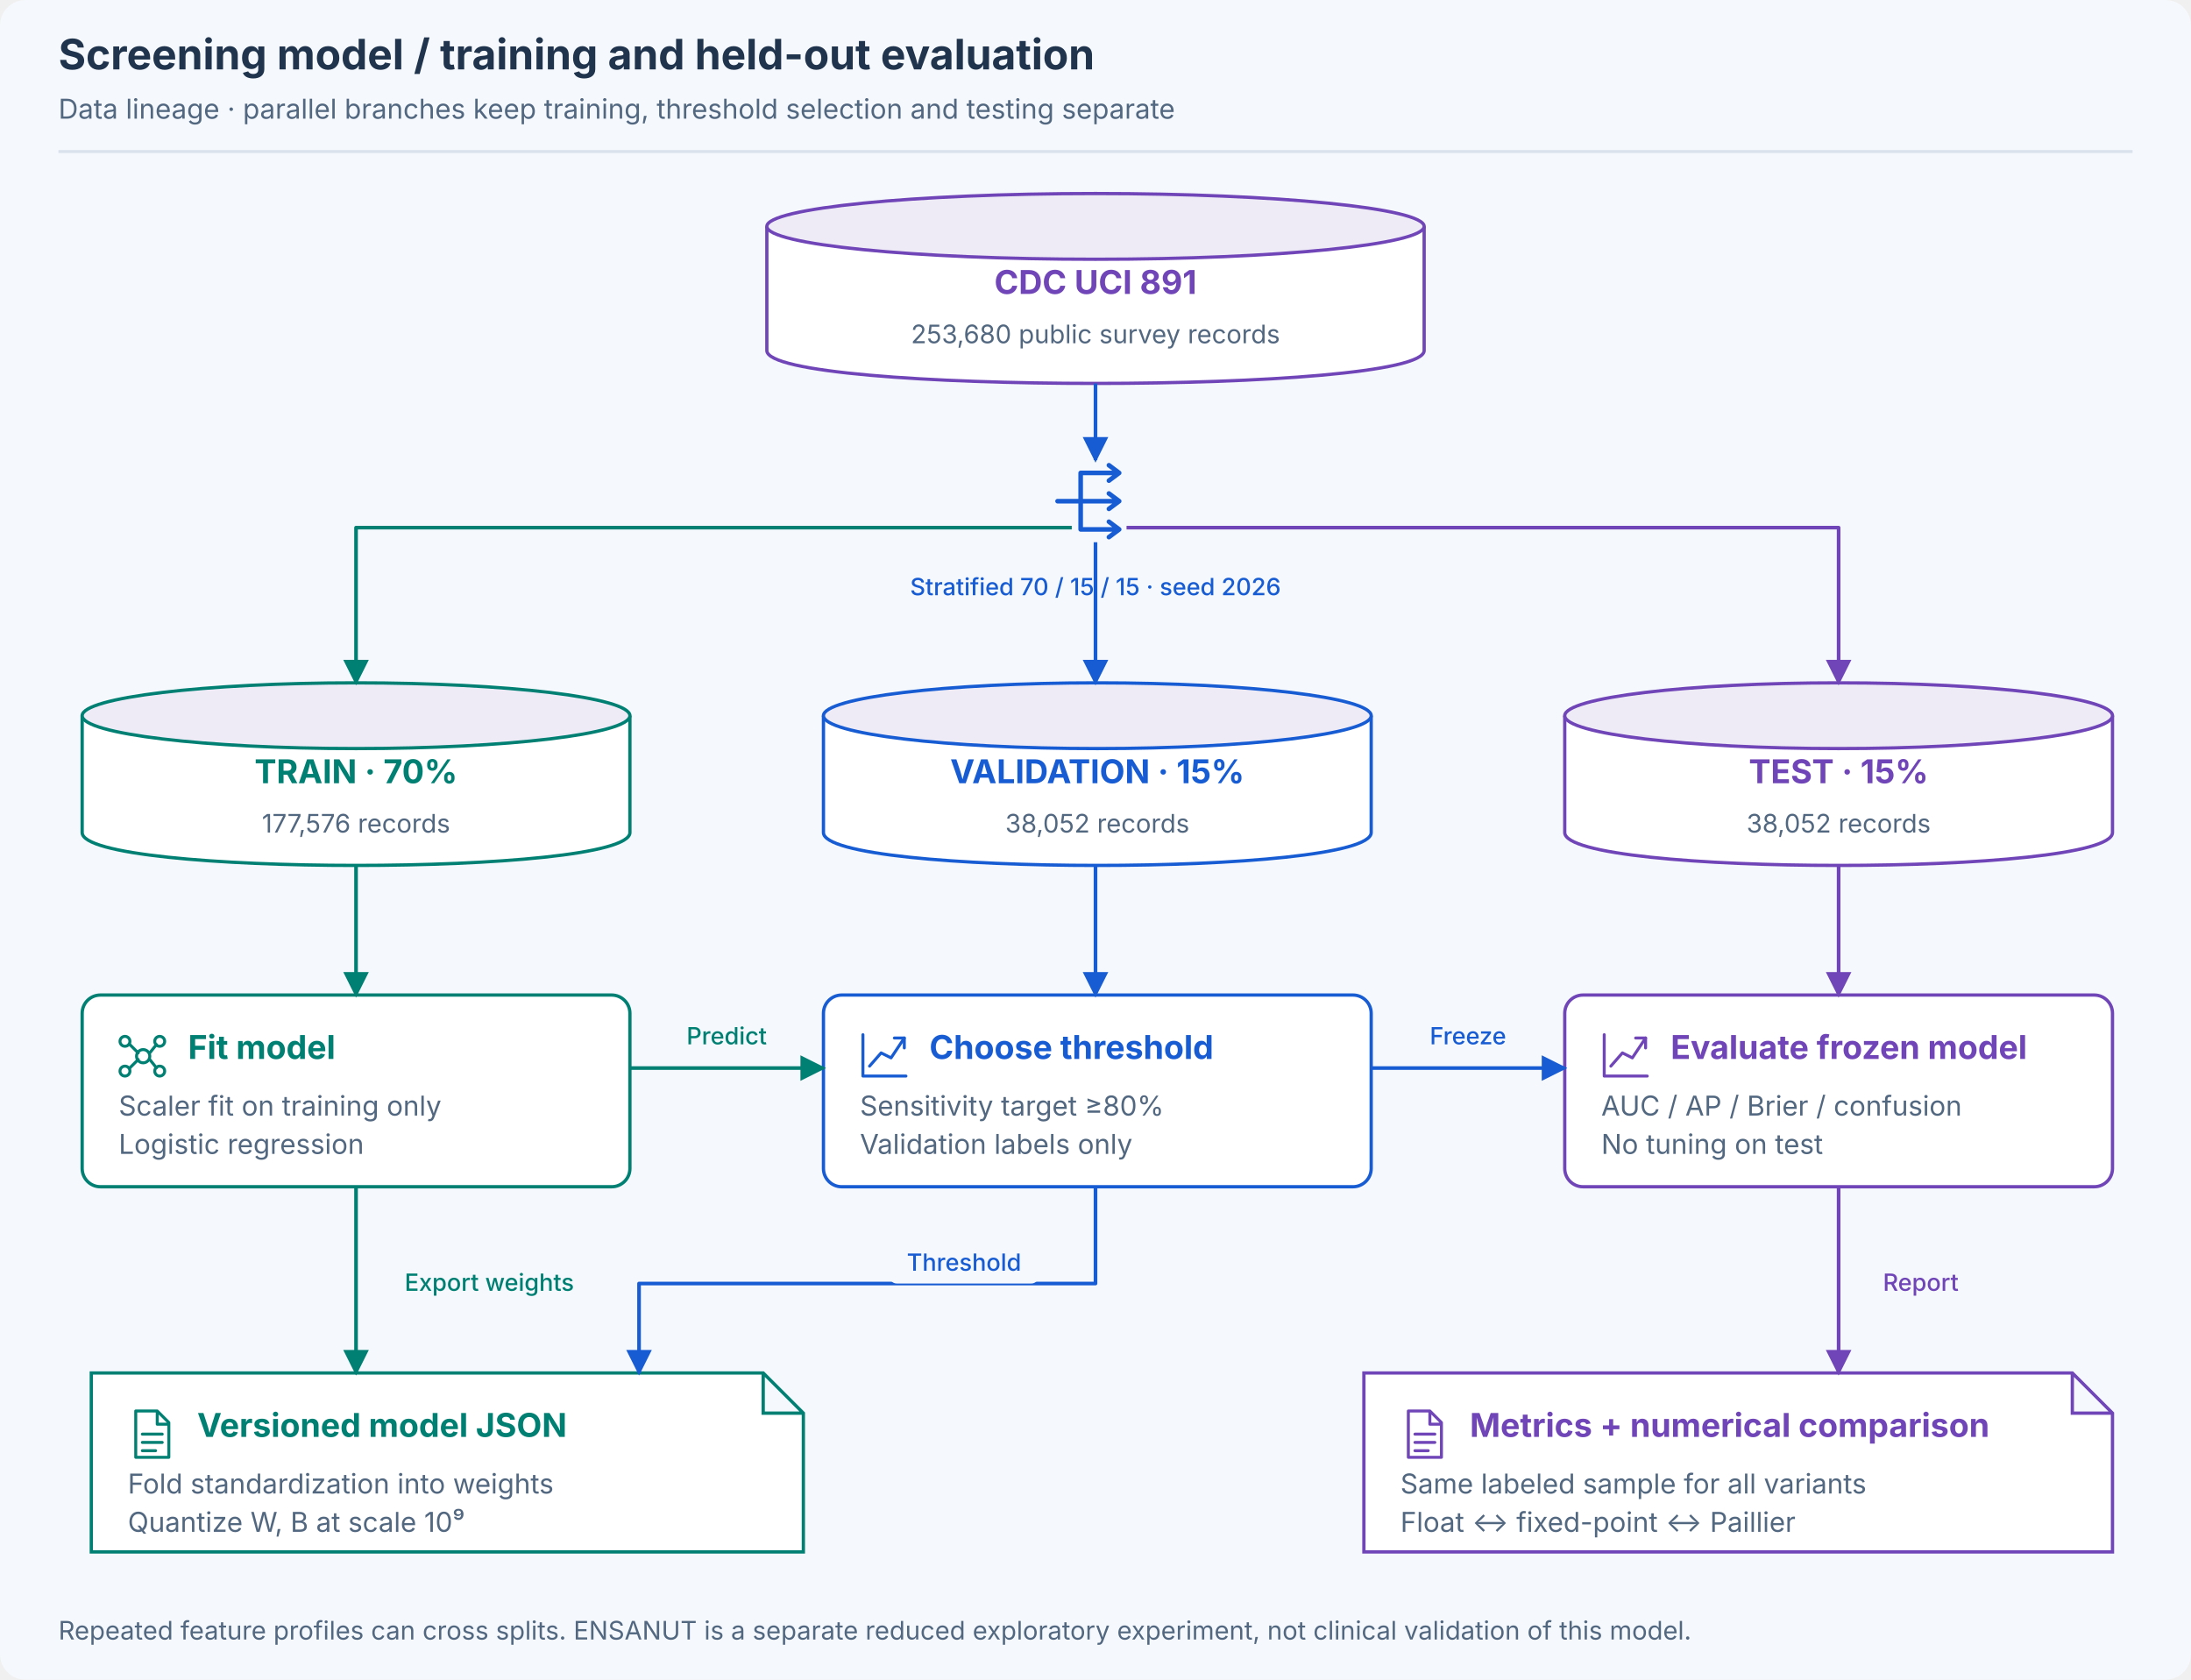
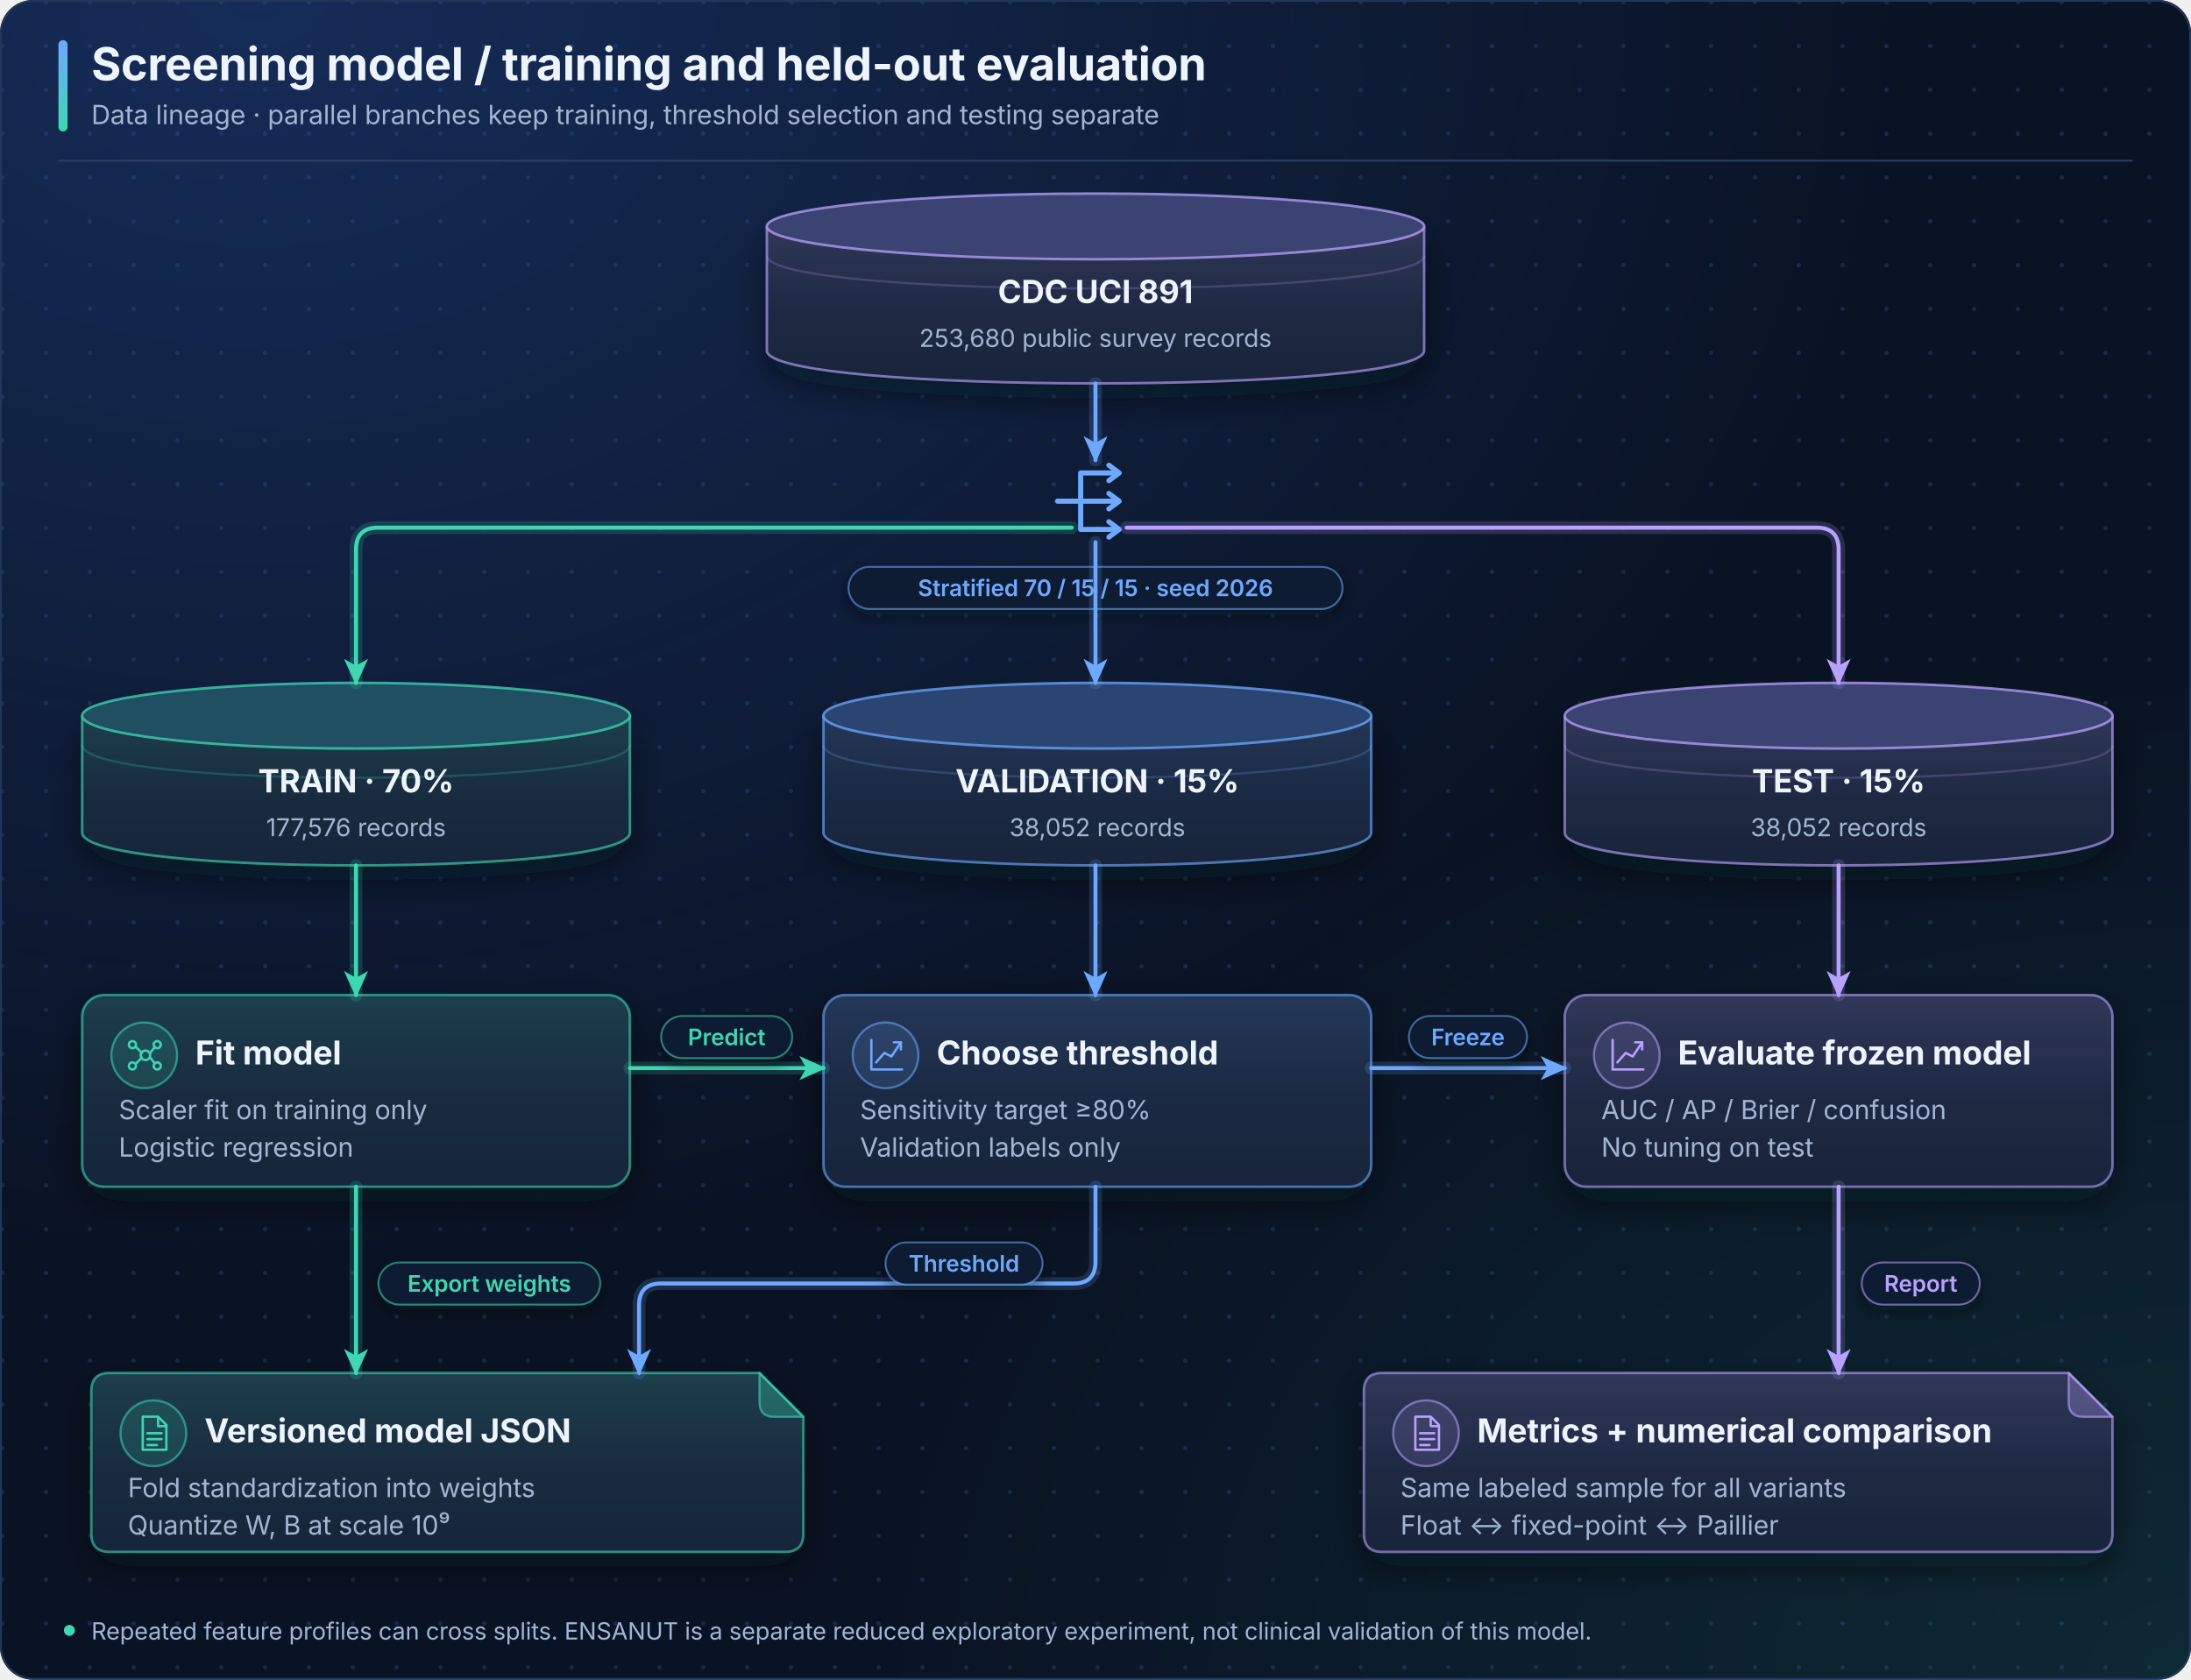
<svg xmlns="http://www.w3.org/2000/svg" viewBox="0 0 1200 920" role="img" aria-labelledby="title desc">
  <defs>
-     <marker id="a-blue" viewBox="0 0 10 10" refX="9" refY="5" markerWidth="7" markerHeight="7" orient="auto">
-       <path d="M0 0L10 5 0 10z" fill="#175cd3" />
-     </marker>
-     <marker id="a-teal" viewBox="0 0 10 10" refX="9" refY="5" markerWidth="7" markerHeight="7" orient="auto">
-       <path d="M0 0L10 5 0 10z" fill="#007f73" />
-     </marker>
-     <marker id="a-violet" viewBox="0 0 10 10" refX="9" refY="5" markerWidth="7" markerHeight="7" orient="auto">
-       <path d="M0 0L10 5 0 10z" fill="#7045b7" />
-     </marker>
-     <marker id="a-amber" viewBox="0 0 10 10" refX="9" refY="5" markerWidth="7" markerHeight="7" orient="auto">
-       <path d="M0 0L10 5 0 10z" fill="#a94f09" />
-     </marker>
-     <marker id="a-red" viewBox="0 0 10 10" refX="9" refY="5" markerWidth="7" markerHeight="7" orient="auto">
-       <path d="M0 0L10 5 0 10z" fill="#ba3544" />
-     </marker>
-     <marker id="a-ink" viewBox="0 0 10 10" refX="9" refY="5" markerWidth="7" markerHeight="7" orient="auto">
-       <path d="M0 0L10 5 0 10z" fill="#20344d" />
-     </marker>
+     <marker id="a-blue" viewBox="0 0 12 12" refX="10" refY="6" markerWidth="8" markerHeight="8" orient="auto-start-reverse">
+       <path d="M1 1.5L11 6 1 10.5 3.6 6z" fill="#6ea8ff" />
+     </marker>
+     <linearGradient id="t-blue" x1="0" y1="0" x2="0" y2="1">
+       <stop offset="0" stop-color="#6ea8ff" stop-opacity=".16" />
+       <stop offset=".55" stop-color="#6ea8ff" stop-opacity=".05" />
+       <stop offset="1" stop-color="#6ea8ff" stop-opacity=".02" />
+     </linearGradient>
+     <linearGradient id="e-blue" x1="0" y1="0" x2="1" y2="0">
+       <stop offset="0" stop-color="#6ea8ff" stop-opacity=".95" />
+       <stop offset="1" stop-color="#6ea8ff" stop-opacity=".55" />
+     </linearGradient>
+     <marker id="a-teal" viewBox="0 0 12 12" refX="10" refY="6" markerWidth="8" markerHeight="8" orient="auto-start-reverse">
+       <path d="M1 1.5L11 6 1 10.5 3.6 6z" fill="#3fd6b4" />
+     </marker>
+     <linearGradient id="t-teal" x1="0" y1="0" x2="0" y2="1">
+       <stop offset="0" stop-color="#3fd6b4" stop-opacity=".16" />
+       <stop offset=".55" stop-color="#3fd6b4" stop-opacity=".05" />
+       <stop offset="1" stop-color="#3fd6b4" stop-opacity=".02" />
+     </linearGradient>
+     <linearGradient id="e-teal" x1="0" y1="0" x2="1" y2="0">
+       <stop offset="0" stop-color="#3fd6b4" stop-opacity=".95" />
+       <stop offset="1" stop-color="#3fd6b4" stop-opacity=".55" />
+     </linearGradient>
+     <marker id="a-violet" viewBox="0 0 12 12" refX="10" refY="6" markerWidth="8" markerHeight="8" orient="auto-start-reverse">
+       <path d="M1 1.5L11 6 1 10.5 3.6 6z" fill="#b8a2ff" />
+     </marker>
+     <linearGradient id="t-violet" x1="0" y1="0" x2="0" y2="1">
+       <stop offset="0" stop-color="#b8a2ff" stop-opacity=".16" />
+       <stop offset=".55" stop-color="#b8a2ff" stop-opacity=".05" />
+       <stop offset="1" stop-color="#b8a2ff" stop-opacity=".02" />
+     </linearGradient>
+     <linearGradient id="e-violet" x1="0" y1="0" x2="1" y2="0">
+       <stop offset="0" stop-color="#b8a2ff" stop-opacity=".95" />
+       <stop offset="1" stop-color="#b8a2ff" stop-opacity=".55" />
+     </linearGradient>
+     <marker id="a-amber" viewBox="0 0 12 12" refX="10" refY="6" markerWidth="8" markerHeight="8" orient="auto-start-reverse">
+       <path d="M1 1.5L11 6 1 10.5 3.6 6z" fill="#ffb65c" />
+     </marker>
+     <linearGradient id="t-amber" x1="0" y1="0" x2="0" y2="1">
+       <stop offset="0" stop-color="#ffb65c" stop-opacity=".16" />
+       <stop offset=".55" stop-color="#ffb65c" stop-opacity=".05" />
+       <stop offset="1" stop-color="#ffb65c" stop-opacity=".02" />
+     </linearGradient>
+     <linearGradient id="e-amber" x1="0" y1="0" x2="1" y2="0">
+       <stop offset="0" stop-color="#ffb65c" stop-opacity=".95" />
+       <stop offset="1" stop-color="#ffb65c" stop-opacity=".55" />
+     </linearGradient>
+     <marker id="a-red" viewBox="0 0 12 12" refX="10" refY="6" markerWidth="8" markerHeight="8" orient="auto-start-reverse">
+       <path d="M1 1.5L11 6 1 10.5 3.6 6z" fill="#ff7088" />
+     </marker>
+     <linearGradient id="t-red" x1="0" y1="0" x2="0" y2="1">
+       <stop offset="0" stop-color="#ff7088" stop-opacity=".16" />
+       <stop offset=".55" stop-color="#ff7088" stop-opacity=".05" />
+       <stop offset="1" stop-color="#ff7088" stop-opacity=".02" />
+     </linearGradient>
+     <linearGradient id="e-red" x1="0" y1="0" x2="1" y2="0">
+       <stop offset="0" stop-color="#ff7088" stop-opacity=".95" />
+       <stop offset="1" stop-color="#ff7088" stop-opacity=".55" />
+     </linearGradient>
+     <marker id="a-ink" viewBox="0 0 12 12" refX="10" refY="6" markerWidth="8" markerHeight="8" orient="auto-start-reverse">
+       <path d="M1 1.5L11 6 1 10.5 3.6 6z" fill="#eef4fd" />
+     </marker>
+     <linearGradient id="t-ink" x1="0" y1="0" x2="0" y2="1">
+       <stop offset="0" stop-color="#eef4fd" stop-opacity=".16" />
+       <stop offset=".55" stop-color="#eef4fd" stop-opacity=".05" />
+       <stop offset="1" stop-color="#eef4fd" stop-opacity=".02" />
+     </linearGradient>
+     <linearGradient id="e-ink" x1="0" y1="0" x2="1" y2="0">
+       <stop offset="0" stop-color="#eef4fd" stop-opacity=".95" />
+       <stop offset="1" stop-color="#eef4fd" stop-opacity=".55" />
+     </linearGradient>
+     <filter id="sh" x="-20%" y="-20%" width="140%" height="160%">
+       <feDropShadow dx="0" dy="8" stdDeviation="10" flood-color="#000814" flood-opacity=".55" />
+     </filter>
+     <filter id="sh-s" x="-20%" y="-30%" width="140%" height="180%">
+       <feDropShadow dx="0" dy="3" stdDeviation="4" flood-color="#000814" flood-opacity=".5" />
+     </filter>
+     <pattern id="grid" width="24" height="24" patternUnits="userSpaceOnUse">
+       <circle cx="1.2" cy="1.2" r="1.2" fill="#1b2b49" />
+     </pattern>
+     <radialGradient id="glow" cx="12%" cy="0%" r="75%">
+       <stop offset="0" stop-color="#2a5bb8" stop-opacity=".35" />
+       <stop offset="1" stop-color="#2a5bb8" stop-opacity="0" />
+     </radialGradient>
+     <radialGradient id="glow2" cx="100%" cy="100%" r="60%">
+       <stop offset="0" stop-color="#1f8f7c" stop-opacity=".18" />
+       <stop offset="1" stop-color="#1f8f7c" stop-opacity="0" />
+     </radialGradient>
+     <linearGradient id="accent" x1="0" y1="0" x2="0" y2="1">
+       <stop offset="0" stop-color="#6ea8ff" />
+       <stop offset="1" stop-color="#3fd6b4" />
+     </linearGradient>
  </defs>
-   <rect width="1200" height="100%" rx="14" fill="#f5f8fc" />
-   <style>text{font-family:Inter,ui-sans-serif,system-ui,-apple-system,sans-serif} .mono{font-family:ui-monospace,SFMono-Regular,Consolas,monospace}</style>
-   <text x="32" y="38" font-size="23" fill="#20344d" text-anchor="start" font-weight="700">Screening model / training and held-out evaluation</text>
-   <text x="32" y="65" font-size="15" fill="#526780" text-anchor="start" font-weight="400">Data lineage · parallel branches keep training, threshold selection and testing separate</text>
-   <path d="M32 83L1168 83" stroke="#d9e2ed" stroke-width="1.6" fill="none" />
-   <g class="node">
-     <path d="M420 124V192C420 216 780 216 780 192V124" fill="white" stroke="#7045b7" stroke-width="1.8" />
-     <ellipse cx="600.0" cy="124" rx="180.0" ry="18" fill="#eeebf7" stroke="#7045b7" stroke-width="1.8" />
-     <text x="600.0" y="161" font-size="18" fill="#7045b7" text-anchor="middle" font-weight="650">CDC UCI 891</text>
-     <text x="600.0" y="188" font-size="14" fill="#526780" text-anchor="middle" font-weight="400">253,680 public survey records</text>
-   </g>
-   <g transform="translate(575 252) scale(1.40625)" fill="none" stroke="#175cd3" stroke-width="1.8" stroke-linecap="round" stroke-linejoin="round">
+   <style>text{font-family:Inter,"SF Pro Text",ui-sans-serif,system-ui,-apple-system,"Segoe UI",sans-serif;letter-spacing:-.005em} .mono{font-family:"JetBrains Mono",ui-monospace,SFMono-Regular,Consolas,monospace;letter-spacing:0} .caps{letter-spacing:.09em}</style>
+   <rect width="1200" height="920" rx="18" fill="#0a1324" />
+   <rect width="1200" height="920" rx="18" fill="url(#grid)" opacity=".9" />
+   <rect width="1200" height="920" rx="18" fill="url(#glow)" />
+   <rect width="1200" height="920" rx="18" fill="url(#glow2)" />
+   <rect x=".5" y=".5" width="1199" height="919" rx="18" fill="none" stroke="#22365a" />
+   <rect x="32" y="22" width="5" height="50" rx="2.5" fill="url(#accent)" />
+   <text x="50" y="44" font-size="25" fill="#eef4fd" text-anchor="start" font-weight="750">Screening model / training and held-out evaluation</text>
+   <text x="50" y="68" font-size="14.5" fill="#a3b5d1" text-anchor="start" font-weight="400">Data lineage · parallel branches keep training, threshold selection and testing separate</text>
+   <path d="M32 88H1168" stroke="#2b3f63" stroke-width="1" />
+   <g class="node">
+     <path d="M420 124V192C420 216 780 216 780 192V124" fill="#122039" filter="url(#sh)" />
+     <path d="M420 124V192C420 216 780 216 780 192V124" fill="url(#t-violet)" stroke="#b8a2ff" stroke-opacity=".65" stroke-width="1.4" />
+     <path d="M420 140C420 164 780 164 780 140" fill="none" stroke="#b8a2ff" stroke-opacity=".22" stroke-width="1.2" />
+     <ellipse cx="600.0" cy="124" rx="180.0" ry="18" fill="#18294a" />
+     <ellipse cx="600.0" cy="124" rx="180.0" ry="18" fill="#b8a2ff" fill-opacity=".22" stroke="#b8a2ff" stroke-opacity=".75" stroke-width="1.4" />
+     <text x="600.0" y="166" font-size="17.5" fill="#eef4fd" text-anchor="middle" font-weight="700">CDC UCI 891</text>
+     <text x="600.0" y="190.0" font-size="13.5" fill="#a3b5d1" text-anchor="middle" font-weight="400">253,680 public survey records</text>
+   </g>
+   <g transform="translate(575 252) scale(1.40625)" fill="none" stroke="#6ea8ff" stroke-width="2" stroke-linecap="round" stroke-linejoin="round">
    <path d="M3 16h9m0 0V5h15m-15 11h15m-15 0v11h15M23 2l4 3-4 3m0 5 4 3-4 3m0 5 4 3-4 3" />
  </g>
-   <rect x="464.25" y="311" width="271.5" height="22" rx="4" fill="#f5f8fc" />
-   <text x="600" y="326" font-size="13" fill="#175cd3" text-anchor="middle" font-weight="550">Stratified 70 / 15 / 15 · seed 2026</text>
-   <g class="node">
-     <path d="M45 392V456C45 480 345 480 345 456V392" fill="white" stroke="#007f73" stroke-width="1.8" />
-     <ellipse cx="195.0" cy="392" rx="150.0" ry="18" fill="#eeebf7" stroke="#007f73" stroke-width="1.8" />
-     <text x="195.0" y="429" font-size="18" fill="#007f73" text-anchor="middle" font-weight="650">TRAIN · 70%</text>
-     <text x="195.0" y="456" font-size="14" fill="#526780" text-anchor="middle" font-weight="400">177,576 records</text>
-   </g>
-   <g class="node">
-     <path d="M451 392V456C451 480 751 480 751 456V392" fill="white" stroke="#175cd3" stroke-width="1.8" />
-     <ellipse cx="601.0" cy="392" rx="150.0" ry="18" fill="#eeebf7" stroke="#175cd3" stroke-width="1.8" />
-     <text x="601.0" y="429" font-size="18" fill="#175cd3" text-anchor="middle" font-weight="650">VALIDATION · 15%</text>
-     <text x="601.0" y="456" font-size="14" fill="#526780" text-anchor="middle" font-weight="400">38,052 records</text>
-   </g>
-   <g class="node">
-     <path d="M857 392V456C857 480 1157 480 1157 456V392" fill="white" stroke="#7045b7" stroke-width="1.8" />
-     <ellipse cx="1007.0" cy="392" rx="150.0" ry="18" fill="#eeebf7" stroke="#7045b7" stroke-width="1.8" />
-     <text x="1007.0" y="429" font-size="18" fill="#7045b7" text-anchor="middle" font-weight="650">TEST · 15%</text>
-     <text x="1007.0" y="456" font-size="14" fill="#526780" text-anchor="middle" font-weight="400">38,052 records</text>
-   </g>
-   <g class="node">
-     <rect x="45" y="545" width="300" height="105" rx="10" fill="white" stroke="#007f73" stroke-width="1.8" />
-     <g transform="translate(63 564) scale(0.90625)" fill="none" stroke="#007f73" stroke-width="1.8" stroke-linecap="round" stroke-linejoin="round">
+   <rect x="464.75" y="310.5" width="270.5" height="23" rx="11.5" fill="#0d1a31" stroke="#6ea8ff" stroke-opacity=".55" filter="url(#sh-s)" />
+   <text x="600" y="326.5" font-size="12.5" fill="#6ea8ff" text-anchor="middle" font-weight="620">Stratified 70 / 15 / 15 · seed 2026</text>
+   <g class="node">
+     <path d="M45 392V456C45 480 345 480 345 456V392" fill="#122039" filter="url(#sh)" />
+     <path d="M45 392V456C45 480 345 480 345 456V392" fill="url(#t-teal)" stroke="#3fd6b4" stroke-opacity=".65" stroke-width="1.4" />
+     <path d="M45 408C45 432 345 432 345 408" fill="none" stroke="#3fd6b4" stroke-opacity=".22" stroke-width="1.2" />
+     <ellipse cx="195.0" cy="392" rx="150.0" ry="18" fill="#18294a" />
+     <ellipse cx="195.0" cy="392" rx="150.0" ry="18" fill="#3fd6b4" fill-opacity=".22" stroke="#3fd6b4" stroke-opacity=".75" stroke-width="1.4" />
+     <text x="195.0" y="434" font-size="17.5" fill="#eef4fd" text-anchor="middle" font-weight="700">TRAIN · 70%</text>
+     <text x="195.0" y="458.0" font-size="13.5" fill="#a3b5d1" text-anchor="middle" font-weight="400">177,576 records</text>
+   </g>
+   <g class="node">
+     <path d="M451 392V456C451 480 751 480 751 456V392" fill="#122039" filter="url(#sh)" />
+     <path d="M451 392V456C451 480 751 480 751 456V392" fill="url(#t-blue)" stroke="#6ea8ff" stroke-opacity=".65" stroke-width="1.4" />
+     <path d="M451 408C451 432 751 432 751 408" fill="none" stroke="#6ea8ff" stroke-opacity=".22" stroke-width="1.2" />
+     <ellipse cx="601.0" cy="392" rx="150.0" ry="18" fill="#18294a" />
+     <ellipse cx="601.0" cy="392" rx="150.0" ry="18" fill="#6ea8ff" fill-opacity=".22" stroke="#6ea8ff" stroke-opacity=".75" stroke-width="1.4" />
+     <text x="601.0" y="434" font-size="17.5" fill="#eef4fd" text-anchor="middle" font-weight="700">VALIDATION · 15%</text>
+     <text x="601.0" y="458.0" font-size="13.5" fill="#a3b5d1" text-anchor="middle" font-weight="400">38,052 records</text>
+   </g>
+   <g class="node">
+     <path d="M857 392V456C857 480 1157 480 1157 456V392" fill="#122039" filter="url(#sh)" />
+     <path d="M857 392V456C857 480 1157 480 1157 456V392" fill="url(#t-violet)" stroke="#b8a2ff" stroke-opacity=".65" stroke-width="1.4" />
+     <path d="M857 408C857 432 1157 432 1157 408" fill="none" stroke="#b8a2ff" stroke-opacity=".22" stroke-width="1.2" />
+     <ellipse cx="1007.0" cy="392" rx="150.0" ry="18" fill="#18294a" />
+     <ellipse cx="1007.0" cy="392" rx="150.0" ry="18" fill="#b8a2ff" fill-opacity=".22" stroke="#b8a2ff" stroke-opacity=".75" stroke-width="1.4" />
+     <text x="1007.0" y="434" font-size="17.5" fill="#eef4fd" text-anchor="middle" font-weight="700">TEST · 15%</text>
+     <text x="1007.0" y="458.0" font-size="13.5" fill="#a3b5d1" text-anchor="middle" font-weight="400">38,052 records</text>
+   </g>
+   <g class="node">
+     <rect x="45" y="545" width="300" height="105" rx="12" fill="#122039" filter="url(#sh)" />
+     <rect x="45" y="545" width="300" height="105" rx="12" fill="url(#t-teal)" stroke="#3fd6b4" stroke-opacity=".6" stroke-width="1.4" />
+     <path d="M57 546.2H333" stroke="url(#e-teal)" stroke-width="2.6" stroke-linecap="round" />
+     <circle cx="79" cy="578" r="18" fill="#3fd6b4" fill-opacity=".14" stroke="#3fd6b4" stroke-opacity=".55" stroke-width="1.2" />
+     <g transform="translate(68.65 567.65) scale(0.646875)" fill="none" stroke="#3fd6b4" stroke-width="2" stroke-linecap="round" stroke-linejoin="round">
      <circle cx="6" cy="7" r="3" />
      <circle cx="6" cy="25" r="3" />
      <circle cx="17" cy="16" r="4" />
      <circle cx="27" cy="7" r="3" />
      <circle cx="27" cy="25" r="3" />
      <path d="M9 9l5 5M9 23l5-5m7-4 4-5m-4 9 4 5" />
    </g>
-     <text x="103" y="580" font-size="18" fill="#007f73" text-anchor="start" font-weight="650">Fit model</text>
-     <text x="65" y="611" font-size="15" fill="#526780" text-anchor="start" font-weight="400">Scaler fit on training only</text>
-     <text x="65" y="632" font-size="15" fill="#526780" text-anchor="start" font-weight="400">Logistic regression</text>
-   </g>
-   <g class="node">
-     <rect x="451" y="545" width="300" height="105" rx="10" fill="white" stroke="#175cd3" stroke-width="1.8" />
-     <g transform="translate(469 564) scale(0.90625)" fill="none" stroke="#175cd3" stroke-width="1.8" stroke-linecap="round" stroke-linejoin="round">
+     <text x="107" y="583" font-size="18" fill="#eef4fd" text-anchor="start" font-weight="680">Fit model</text>
+     <text x="65" y="613.0" font-size="14.5" fill="#a3b5d1" text-anchor="start" font-weight="400">Scaler fit on training only</text>
+     <text x="65" y="633.5" font-size="14.5" fill="#a3b5d1" text-anchor="start" font-weight="400">Logistic regression</text>
+   </g>
+   <g class="node">
+     <rect x="451" y="545" width="300" height="105" rx="12" fill="#122039" filter="url(#sh)" />
+     <rect x="451" y="545" width="300" height="105" rx="12" fill="url(#t-blue)" stroke="#6ea8ff" stroke-opacity=".6" stroke-width="1.4" />
+     <path d="M463 546.2H739" stroke="url(#e-blue)" stroke-width="2.6" stroke-linecap="round" />
+     <circle cx="485" cy="578" r="18" fill="#6ea8ff" fill-opacity=".14" stroke="#6ea8ff" stroke-opacity=".55" stroke-width="1.2" />
+     <g transform="translate(474.65 567.65) scale(0.646875)" fill="none" stroke="#6ea8ff" stroke-width="2" stroke-linecap="round" stroke-linejoin="round">
      <path d="M4 3v25h26M8 22l7-8 6 3 8-12" />
      <path d="M23 5h6v6" />
    </g>
-     <text x="509" y="580" font-size="18" fill="#175cd3" text-anchor="start" font-weight="650">Choose threshold</text>
-     <text x="471" y="611" font-size="15" fill="#526780" text-anchor="start" font-weight="400">Sensitivity target ≥80%</text>
-     <text x="471" y="632" font-size="15" fill="#526780" text-anchor="start" font-weight="400">Validation labels only</text>
-   </g>
-   <g class="node">
-     <rect x="857" y="545" width="300" height="105" rx="10" fill="white" stroke="#7045b7" stroke-width="1.8" />
-     <g transform="translate(875 564) scale(0.90625)" fill="none" stroke="#7045b7" stroke-width="1.8" stroke-linecap="round" stroke-linejoin="round">
+     <text x="513" y="583" font-size="18" fill="#eef4fd" text-anchor="start" font-weight="680">Choose threshold</text>
+     <text x="471" y="613.0" font-size="14.5" fill="#a3b5d1" text-anchor="start" font-weight="400">Sensitivity target ≥80%</text>
+     <text x="471" y="633.5" font-size="14.5" fill="#a3b5d1" text-anchor="start" font-weight="400">Validation labels only</text>
+   </g>
+   <g class="node">
+     <rect x="857" y="545" width="300" height="105" rx="12" fill="#122039" filter="url(#sh)" />
+     <rect x="857" y="545" width="300" height="105" rx="12" fill="url(#t-violet)" stroke="#b8a2ff" stroke-opacity=".6" stroke-width="1.4" />
+     <path d="M869 546.2H1145" stroke="url(#e-violet)" stroke-width="2.6" stroke-linecap="round" />
+     <circle cx="891" cy="578" r="18" fill="#b8a2ff" fill-opacity=".14" stroke="#b8a2ff" stroke-opacity=".55" stroke-width="1.2" />
+     <g transform="translate(880.65 567.65) scale(0.646875)" fill="none" stroke="#b8a2ff" stroke-width="2" stroke-linecap="round" stroke-linejoin="round">
      <path d="M4 3v25h26M8 22l7-8 6 3 8-12" />
      <path d="M23 5h6v6" />
    </g>
-     <text x="915" y="580" font-size="18" fill="#7045b7" text-anchor="start" font-weight="650">Evaluate frozen model</text>
-     <text x="877" y="611" font-size="15" fill="#526780" text-anchor="start" font-weight="400">AUC / AP / Brier / confusion</text>
-     <text x="877" y="632" font-size="15" fill="#526780" text-anchor="start" font-weight="400">No tuning on test</text>
-   </g>
-   <g class="node">
-     <path d="M50 752H418L440 774V850H50Z M418 752V774H440" fill="white" stroke="#007f73" stroke-width="1.8" />
-     <g transform="translate(68 771) scale(0.90625)" fill="none" stroke="#007f73" stroke-width="1.8" stroke-linecap="round" stroke-linejoin="round">
+     <text x="919" y="583" font-size="18" fill="#eef4fd" text-anchor="start" font-weight="680">Evaluate frozen model</text>
+     <text x="877" y="613.0" font-size="14.5" fill="#a3b5d1" text-anchor="start" font-weight="400">AUC / AP / Brier / confusion</text>
+     <text x="877" y="633.5" font-size="14.5" fill="#a3b5d1" text-anchor="start" font-weight="400">No tuning on test</text>
+   </g>
+   <g class="node">
+     <path d="M50 762Q50 752 60 752H416L440 776V840Q440 850 430 850H60Q50 850 50 840Z" fill="#122039" filter="url(#sh)" />
+     <path d="M50 762Q50 752 60 752H416L440 776V840Q440 850 430 850H60Q50 850 50 840Z" fill="url(#t-teal)" stroke="#3fd6b4" stroke-opacity=".6" stroke-width="1.4" />
+     <path d="M416 752V768Q416 776 424 776H440Z" fill="#3fd6b4" fill-opacity=".28" stroke="#3fd6b4" stroke-opacity=".6" stroke-width="1.2" stroke-linejoin="round" />
+     <circle cx="84" cy="785" r="18" fill="#3fd6b4" fill-opacity=".14" stroke="#3fd6b4" stroke-opacity=".55" stroke-width="1.2" />
+     <g transform="translate(73.65 774.65) scale(0.646875)" fill="none" stroke="#3fd6b4" stroke-width="2" stroke-linecap="round" stroke-linejoin="round">
      <path d="M7 2h13l7 7v21H7zM20 2v8h7M11 16h12m-12 5h12m-12 5h8" />
    </g>
-     <text x="108" y="787" font-size="18" fill="#007f73" text-anchor="start" font-weight="650">Versioned model JSON</text>
-     <text x="70" y="818" font-size="15" fill="#526780" text-anchor="start" font-weight="400">Fold standardization into weights</text>
-     <text x="70" y="839" font-size="15" fill="#526780" text-anchor="start" font-weight="400">Quantize W, B at scale 10⁹</text>
-   </g>
-   <g class="node">
-     <path d="M747 752H1135L1157 774V850H747Z M1135 752V774H1157" fill="white" stroke="#7045b7" stroke-width="1.8" />
-     <g transform="translate(765 771) scale(0.90625)" fill="none" stroke="#7045b7" stroke-width="1.8" stroke-linecap="round" stroke-linejoin="round">
+     <text x="112" y="790" font-size="18" fill="#eef4fd" text-anchor="start" font-weight="680">Versioned model JSON</text>
+     <text x="70" y="820.0" font-size="14.5" fill="#a3b5d1" text-anchor="start" font-weight="400">Fold standardization into weights</text>
+     <text x="70" y="840.5" font-size="14.5" fill="#a3b5d1" text-anchor="start" font-weight="400">Quantize W, B at scale 10⁹</text>
+   </g>
+   <g class="node">
+     <path d="M747 762Q747 752 757 752H1133L1157 776V840Q1157 850 1147 850H757Q747 850 747 840Z" fill="#122039" filter="url(#sh)" />
+     <path d="M747 762Q747 752 757 752H1133L1157 776V840Q1157 850 1147 850H757Q747 850 747 840Z" fill="url(#t-violet)" stroke="#b8a2ff" stroke-opacity=".6" stroke-width="1.4" />
+     <path d="M1133 752V768Q1133 776 1141 776H1157Z" fill="#b8a2ff" fill-opacity=".28" stroke="#b8a2ff" stroke-opacity=".6" stroke-width="1.2" stroke-linejoin="round" />
+     <circle cx="781" cy="785" r="18" fill="#b8a2ff" fill-opacity=".14" stroke="#b8a2ff" stroke-opacity=".55" stroke-width="1.2" />
+     <g transform="translate(770.65 774.65) scale(0.646875)" fill="none" stroke="#b8a2ff" stroke-width="2" stroke-linecap="round" stroke-linejoin="round">
      <path d="M7 2h13l7 7v21H7zM20 2v8h7M11 16h12m-12 5h12m-12 5h8" />
    </g>
-     <text x="805" y="787" font-size="18" fill="#7045b7" text-anchor="start" font-weight="650">Metrics + numerical comparison</text>
-     <text x="767" y="818" font-size="15" fill="#526780" text-anchor="start" font-weight="400">Same labeled sample for all variants</text>
-     <text x="767" y="839" font-size="15" fill="#526780" text-anchor="start" font-weight="400">Float ↔ fixed-point ↔ Paillier</text>
-   </g>
-   <path d="M600 210 L600 252" fill="none" stroke="#175cd3" stroke-width="2" stroke-linejoin="round" marker-end="url(#a-blue)" />
-   <path d="M587 289 L195 289 L195 374" fill="none" stroke="#007f73" stroke-width="2" stroke-linejoin="round" marker-end="url(#a-teal)" />
-   <path d="M600 297 L600 374" fill="none" stroke="#175cd3" stroke-width="2" stroke-linejoin="round" marker-end="url(#a-blue)" />
-   <path d="M617 289 L1007 289 L1007 374" fill="none" stroke="#7045b7" stroke-width="2" stroke-linejoin="round" marker-end="url(#a-violet)" />
-   <path d="M195 474 L195 545" fill="none" stroke="#007f73" stroke-width="2" stroke-linejoin="round" marker-end="url(#a-teal)" />
-   <path d="M600 474 L600 545" fill="none" stroke="#175cd3" stroke-width="2" stroke-linejoin="round" marker-end="url(#a-blue)" />
-   <path d="M1007 474 L1007 545" fill="none" stroke="#7045b7" stroke-width="2" stroke-linejoin="round" marker-end="url(#a-violet)" />
-   <path d="M345 585 L451 585" fill="none" stroke="#007f73" stroke-width="2" stroke-linejoin="round" marker-end="url(#a-teal)" />
-   <rect x="364.45" y="557" width="67.1" height="22" rx="4" fill="#f5f8fc" />
-   <text x="398.0" y="572" font-size="13" fill="#007f73" text-anchor="middle" font-weight="550">Predict</text>
-   <path d="M751 585 L857 585" fill="none" stroke="#175cd3" stroke-width="2" stroke-linejoin="round" marker-end="url(#a-blue)" />
-   <rect x="774.1" y="557" width="59.8" height="22" rx="4" fill="#f5f8fc" />
-   <text x="804.0" y="572" font-size="13" fill="#175cd3" text-anchor="middle" font-weight="550">Freeze</text>
-   <path d="M195 650 L195 752" fill="none" stroke="#007f73" stroke-width="2" stroke-linejoin="round" marker-end="url(#a-teal)" />
-   <rect x="208.9" y="692" width="118.2" height="22" rx="4" fill="#f5f8fc" />
-   <text x="268" y="707" font-size="13" fill="#007f73" text-anchor="middle" font-weight="550">Export weights</text>
-   <path d="M600 650 L600 703 L350 703 L350 752" fill="none" stroke="#175cd3" stroke-width="2" stroke-linejoin="round" marker-end="url(#a-blue)" />
-   <rect x="487.15" y="681" width="81.7" height="22" rx="4" fill="#f5f8fc" />
-   <text x="528" y="696" font-size="13" fill="#175cd3" text-anchor="middle" font-weight="550">Threshold</text>
-   <path d="M1007 650 L1007 752" fill="none" stroke="#7045b7" stroke-width="2" stroke-linejoin="round" marker-end="url(#a-violet)" />
-   <rect x="1022.1" y="692" width="59.8" height="22" rx="4" fill="#f5f8fc" />
-   <text x="1052" y="707" font-size="13" fill="#7045b7" text-anchor="middle" font-weight="550">Report</text>
-   <text x="32" y="898" font-size="14" fill="#526780" text-anchor="start" font-weight="400">Repeated feature profiles can cross splits. ENSANUT is a separate reduced exploratory experiment, not clinical validation of this model.</text>
+     <text x="809" y="790" font-size="18" fill="#eef4fd" text-anchor="start" font-weight="680">Metrics + numerical comparison</text>
+     <text x="767" y="820.0" font-size="14.5" fill="#a3b5d1" text-anchor="start" font-weight="400">Same labeled sample for all variants</text>
+     <text x="767" y="840.5" font-size="14.5" fill="#a3b5d1" text-anchor="start" font-weight="400">Float ↔ fixed-point ↔ Paillier</text>
+   </g>
+   <path d="M600 210 L600 252" fill="none" stroke="#6ea8ff" stroke-opacity=".18" stroke-width="7" stroke-linecap="round" stroke-linejoin="round" />
+   <path d="M600 210 L600 252" fill="none" stroke="#6ea8ff" stroke-width="2.2" stroke-linecap="round" stroke-linejoin="round" marker-end="url(#a-blue)" />
+   <path d="M587 289 L207 289 Q195 289 195 301 L195 374" fill="none" stroke="#3fd6b4" stroke-opacity=".18" stroke-width="7" stroke-linecap="round" stroke-linejoin="round" />
+   <path d="M587 289 L207 289 Q195 289 195 301 L195 374" fill="none" stroke="#3fd6b4" stroke-width="2.2" stroke-linecap="round" stroke-linejoin="round" marker-end="url(#a-teal)" />
+   <path d="M600 297 L600 374" fill="none" stroke="#6ea8ff" stroke-opacity=".18" stroke-width="7" stroke-linecap="round" stroke-linejoin="round" />
+   <path d="M600 297 L600 374" fill="none" stroke="#6ea8ff" stroke-width="2.2" stroke-linecap="round" stroke-linejoin="round" marker-end="url(#a-blue)" />
+   <path d="M617 289 L995 289 Q1007 289 1007 301 L1007 374" fill="none" stroke="#b8a2ff" stroke-opacity=".18" stroke-width="7" stroke-linecap="round" stroke-linejoin="round" />
+   <path d="M617 289 L995 289 Q1007 289 1007 301 L1007 374" fill="none" stroke="#b8a2ff" stroke-width="2.2" stroke-linecap="round" stroke-linejoin="round" marker-end="url(#a-violet)" />
+   <path d="M195 474 L195 545" fill="none" stroke="#3fd6b4" stroke-opacity=".18" stroke-width="7" stroke-linecap="round" stroke-linejoin="round" />
+   <path d="M195 474 L195 545" fill="none" stroke="#3fd6b4" stroke-width="2.2" stroke-linecap="round" stroke-linejoin="round" marker-end="url(#a-teal)" />
+   <path d="M600 474 L600 545" fill="none" stroke="#6ea8ff" stroke-opacity=".18" stroke-width="7" stroke-linecap="round" stroke-linejoin="round" />
+   <path d="M600 474 L600 545" fill="none" stroke="#6ea8ff" stroke-width="2.2" stroke-linecap="round" stroke-linejoin="round" marker-end="url(#a-blue)" />
+   <path d="M1007 474 L1007 545" fill="none" stroke="#b8a2ff" stroke-opacity=".18" stroke-width="7" stroke-linecap="round" stroke-linejoin="round" />
+   <path d="M1007 474 L1007 545" fill="none" stroke="#b8a2ff" stroke-width="2.2" stroke-linecap="round" stroke-linejoin="round" marker-end="url(#a-violet)" />
+   <path d="M345 585 L451 585" fill="none" stroke="#3fd6b4" stroke-opacity=".18" stroke-width="7" stroke-linecap="round" stroke-linejoin="round" />
+   <path d="M345 585 L451 585" fill="none" stroke="#3fd6b4" stroke-width="2.2" stroke-linecap="round" stroke-linejoin="round" marker-end="url(#a-teal)" />
+   <rect x="362.15" y="556.5" width="71.7" height="23" rx="11.5" fill="#0d1a31" stroke="#3fd6b4" stroke-opacity=".55" filter="url(#sh-s)" />
+   <text x="398.0" y="572.5" font-size="12.5" fill="#3fd6b4" text-anchor="middle" font-weight="620">Predict</text>
+   <path d="M751 585 L857 585" fill="none" stroke="#6ea8ff" stroke-opacity=".18" stroke-width="7" stroke-linecap="round" stroke-linejoin="round" />
+   <path d="M751 585 L857 585" fill="none" stroke="#6ea8ff" stroke-width="2.2" stroke-linecap="round" stroke-linejoin="round" marker-end="url(#a-blue)" />
+   <rect x="771.7" y="556.5" width="64.6" height="23" rx="11.5" fill="#0d1a31" stroke="#6ea8ff" stroke-opacity=".55" filter="url(#sh-s)" />
+   <text x="804.0" y="572.5" font-size="12.5" fill="#6ea8ff" text-anchor="middle" font-weight="620">Freeze</text>
+   <path d="M195 650 L195 752" fill="none" stroke="#3fd6b4" stroke-opacity=".18" stroke-width="7" stroke-linecap="round" stroke-linejoin="round" />
+   <path d="M195 650 L195 752" fill="none" stroke="#3fd6b4" stroke-width="2.2" stroke-linecap="round" stroke-linejoin="round" marker-end="url(#a-teal)" />
+   <rect x="207.3" y="691.5" width="121.4" height="23" rx="11.5" fill="#0d1a31" stroke="#3fd6b4" stroke-opacity=".55" filter="url(#sh-s)" />
+   <text x="268" y="707.5" font-size="12.5" fill="#3fd6b4" text-anchor="middle" font-weight="620">Export weights</text>
+   <path d="M600 650 L600 691 Q600 703 588 703 L362 703 Q350 703 350 715 L350 752" fill="none" stroke="#6ea8ff" stroke-opacity=".18" stroke-width="7" stroke-linecap="round" stroke-linejoin="round" />
+   <path d="M600 650 L600 691 Q600 703 588 703 L362 703 Q350 703 350 715 L350 752" fill="none" stroke="#6ea8ff" stroke-width="2.2" stroke-linecap="round" stroke-linejoin="round" marker-end="url(#a-blue)" />
+   <rect x="485.05" y="680.5" width="85.9" height="23" rx="11.5" fill="#0d1a31" stroke="#6ea8ff" stroke-opacity=".55" filter="url(#sh-s)" />
+   <text x="528" y="696.5" font-size="12.5" fill="#6ea8ff" text-anchor="middle" font-weight="620">Threshold</text>
+   <path d="M1007 650 L1007 752" fill="none" stroke="#b8a2ff" stroke-opacity=".18" stroke-width="7" stroke-linecap="round" stroke-linejoin="round" />
+   <path d="M1007 650 L1007 752" fill="none" stroke="#b8a2ff" stroke-width="2.2" stroke-linecap="round" stroke-linejoin="round" marker-end="url(#a-violet)" />
+   <rect x="1019.7" y="691.5" width="64.6" height="23" rx="11.5" fill="#0d1a31" stroke="#b8a2ff" stroke-opacity=".55" filter="url(#sh-s)" />
+   <text x="1052" y="707.5" font-size="12.5" fill="#b8a2ff" text-anchor="middle" font-weight="620">Report</text>
+   <circle cx="38" cy="893" r="3" fill="#3fd6b4" />
+   <text x="50" y="898" font-size="13" fill="#a3b5d1" text-anchor="start" font-weight="400">Repeated feature profiles can cross splits. ENSANUT is a separate reduced exploratory experiment, not clinical validation of this model.</text>
</svg>
